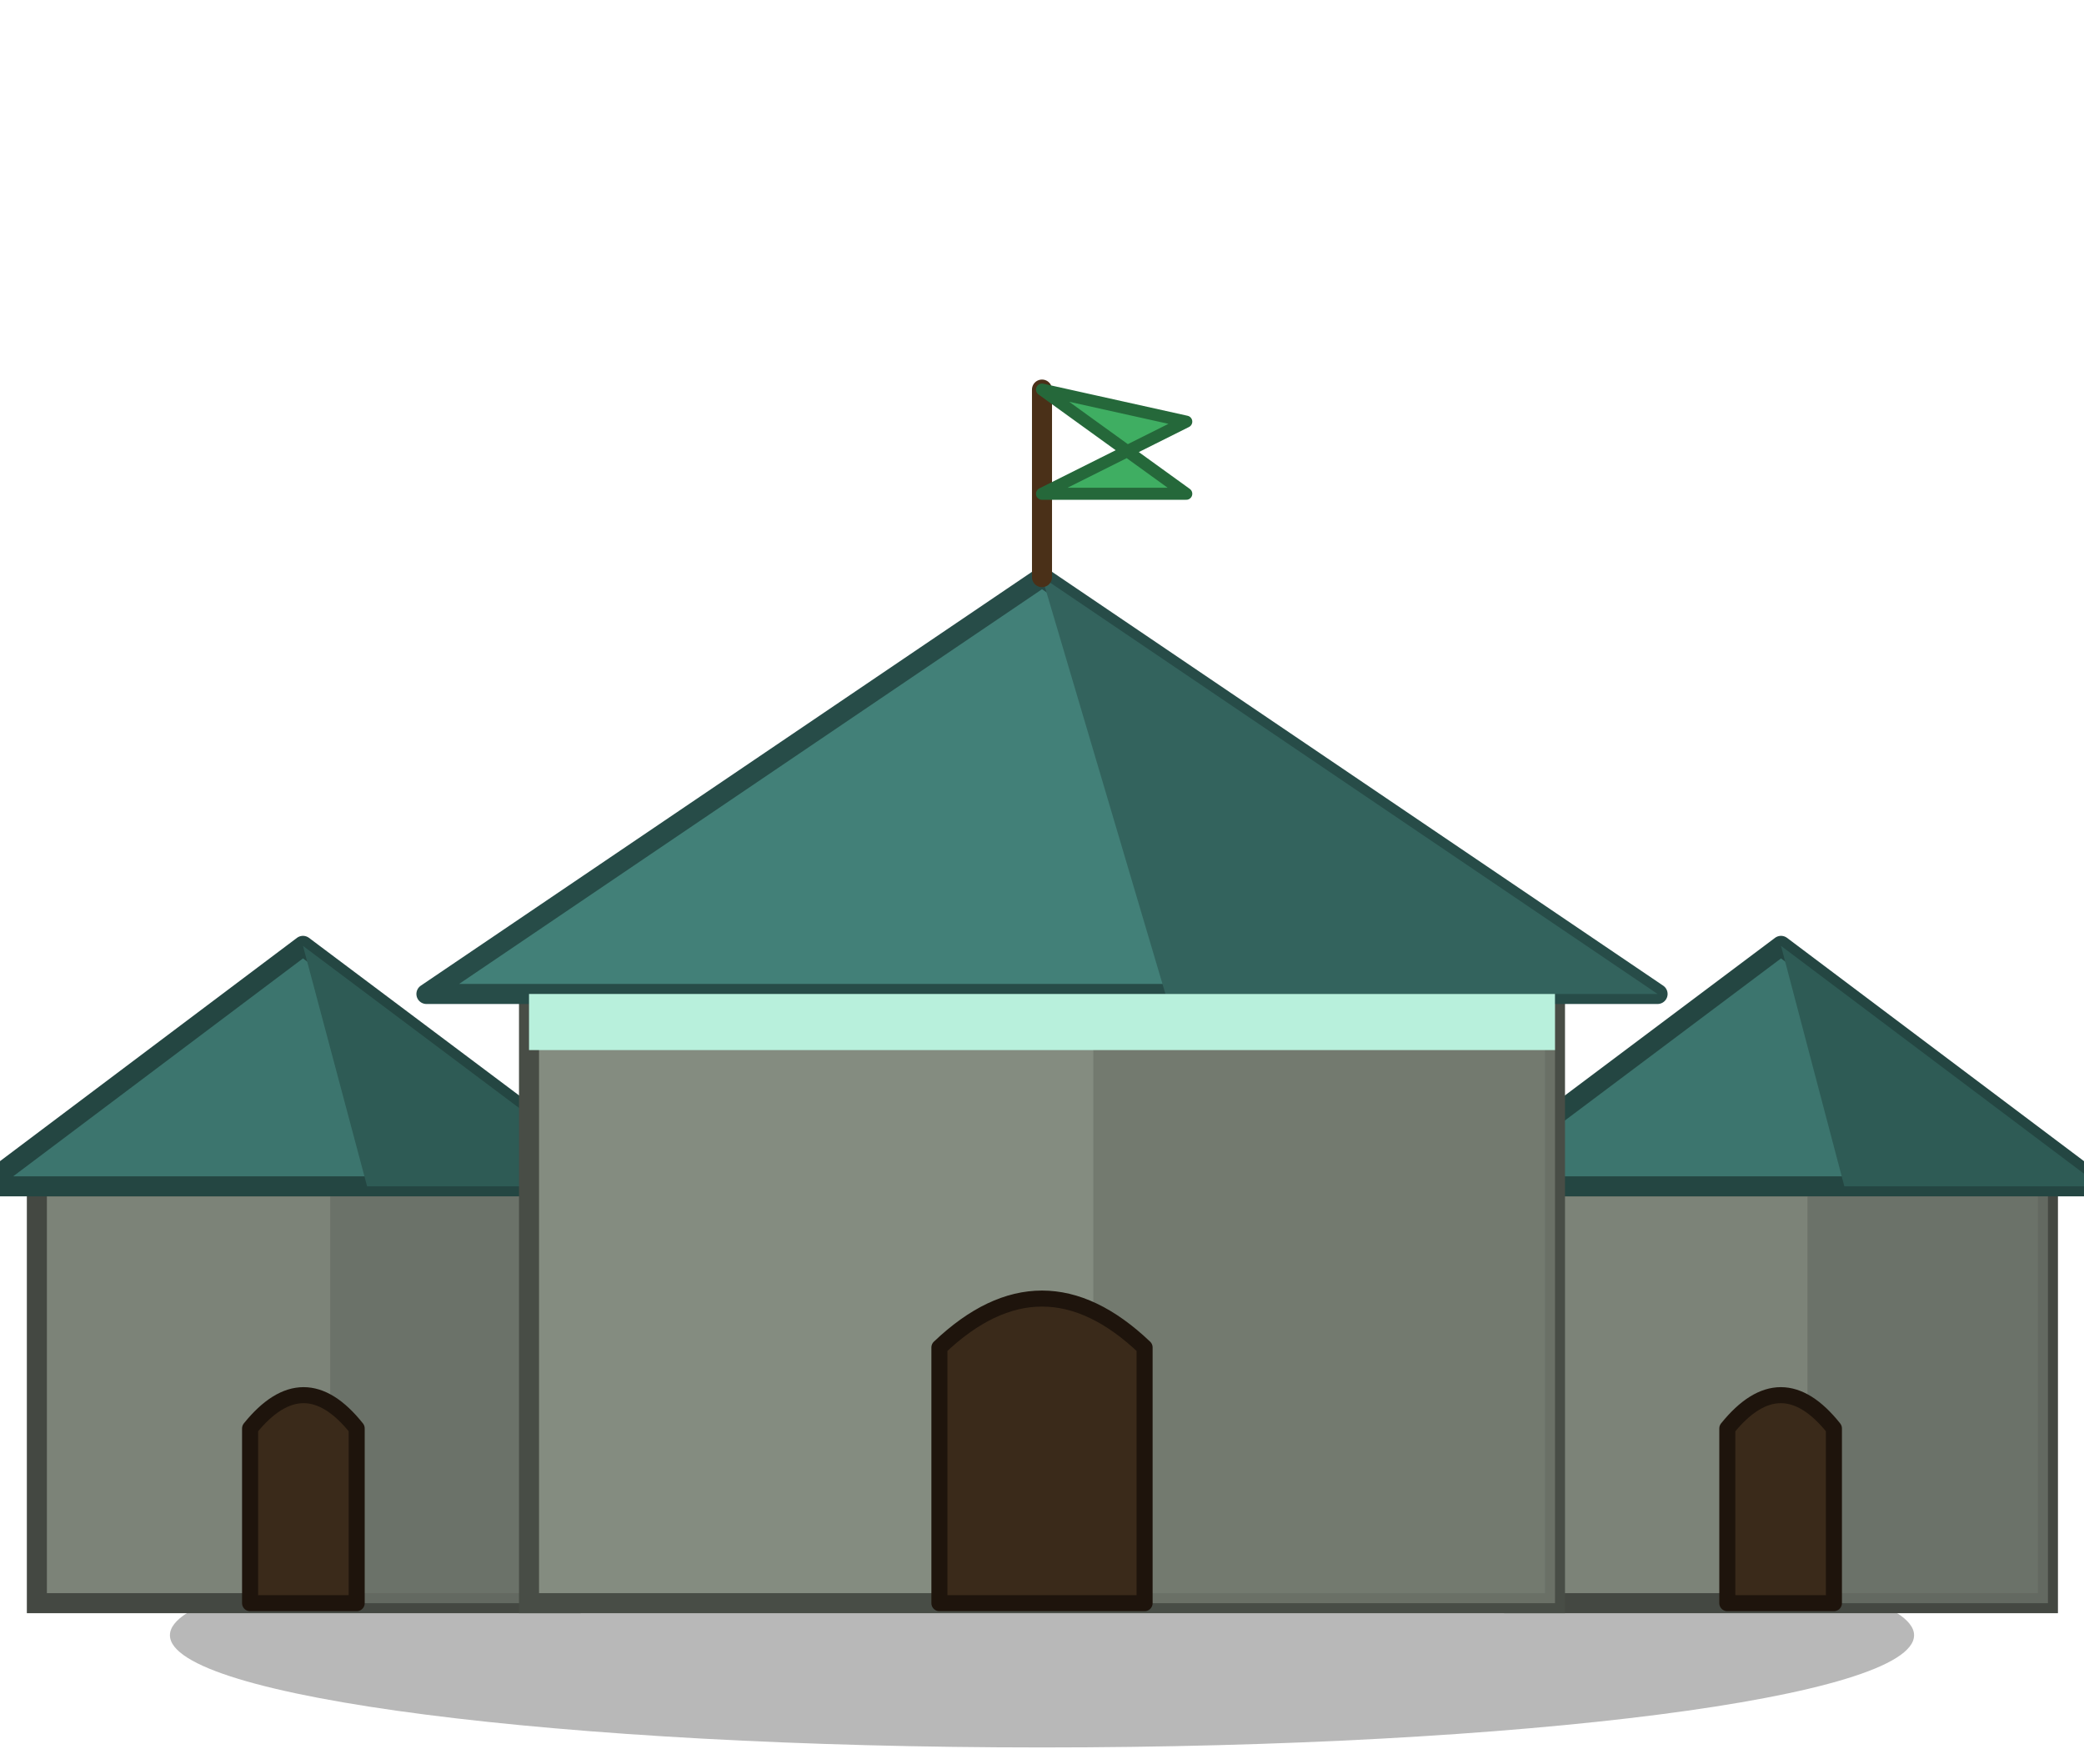
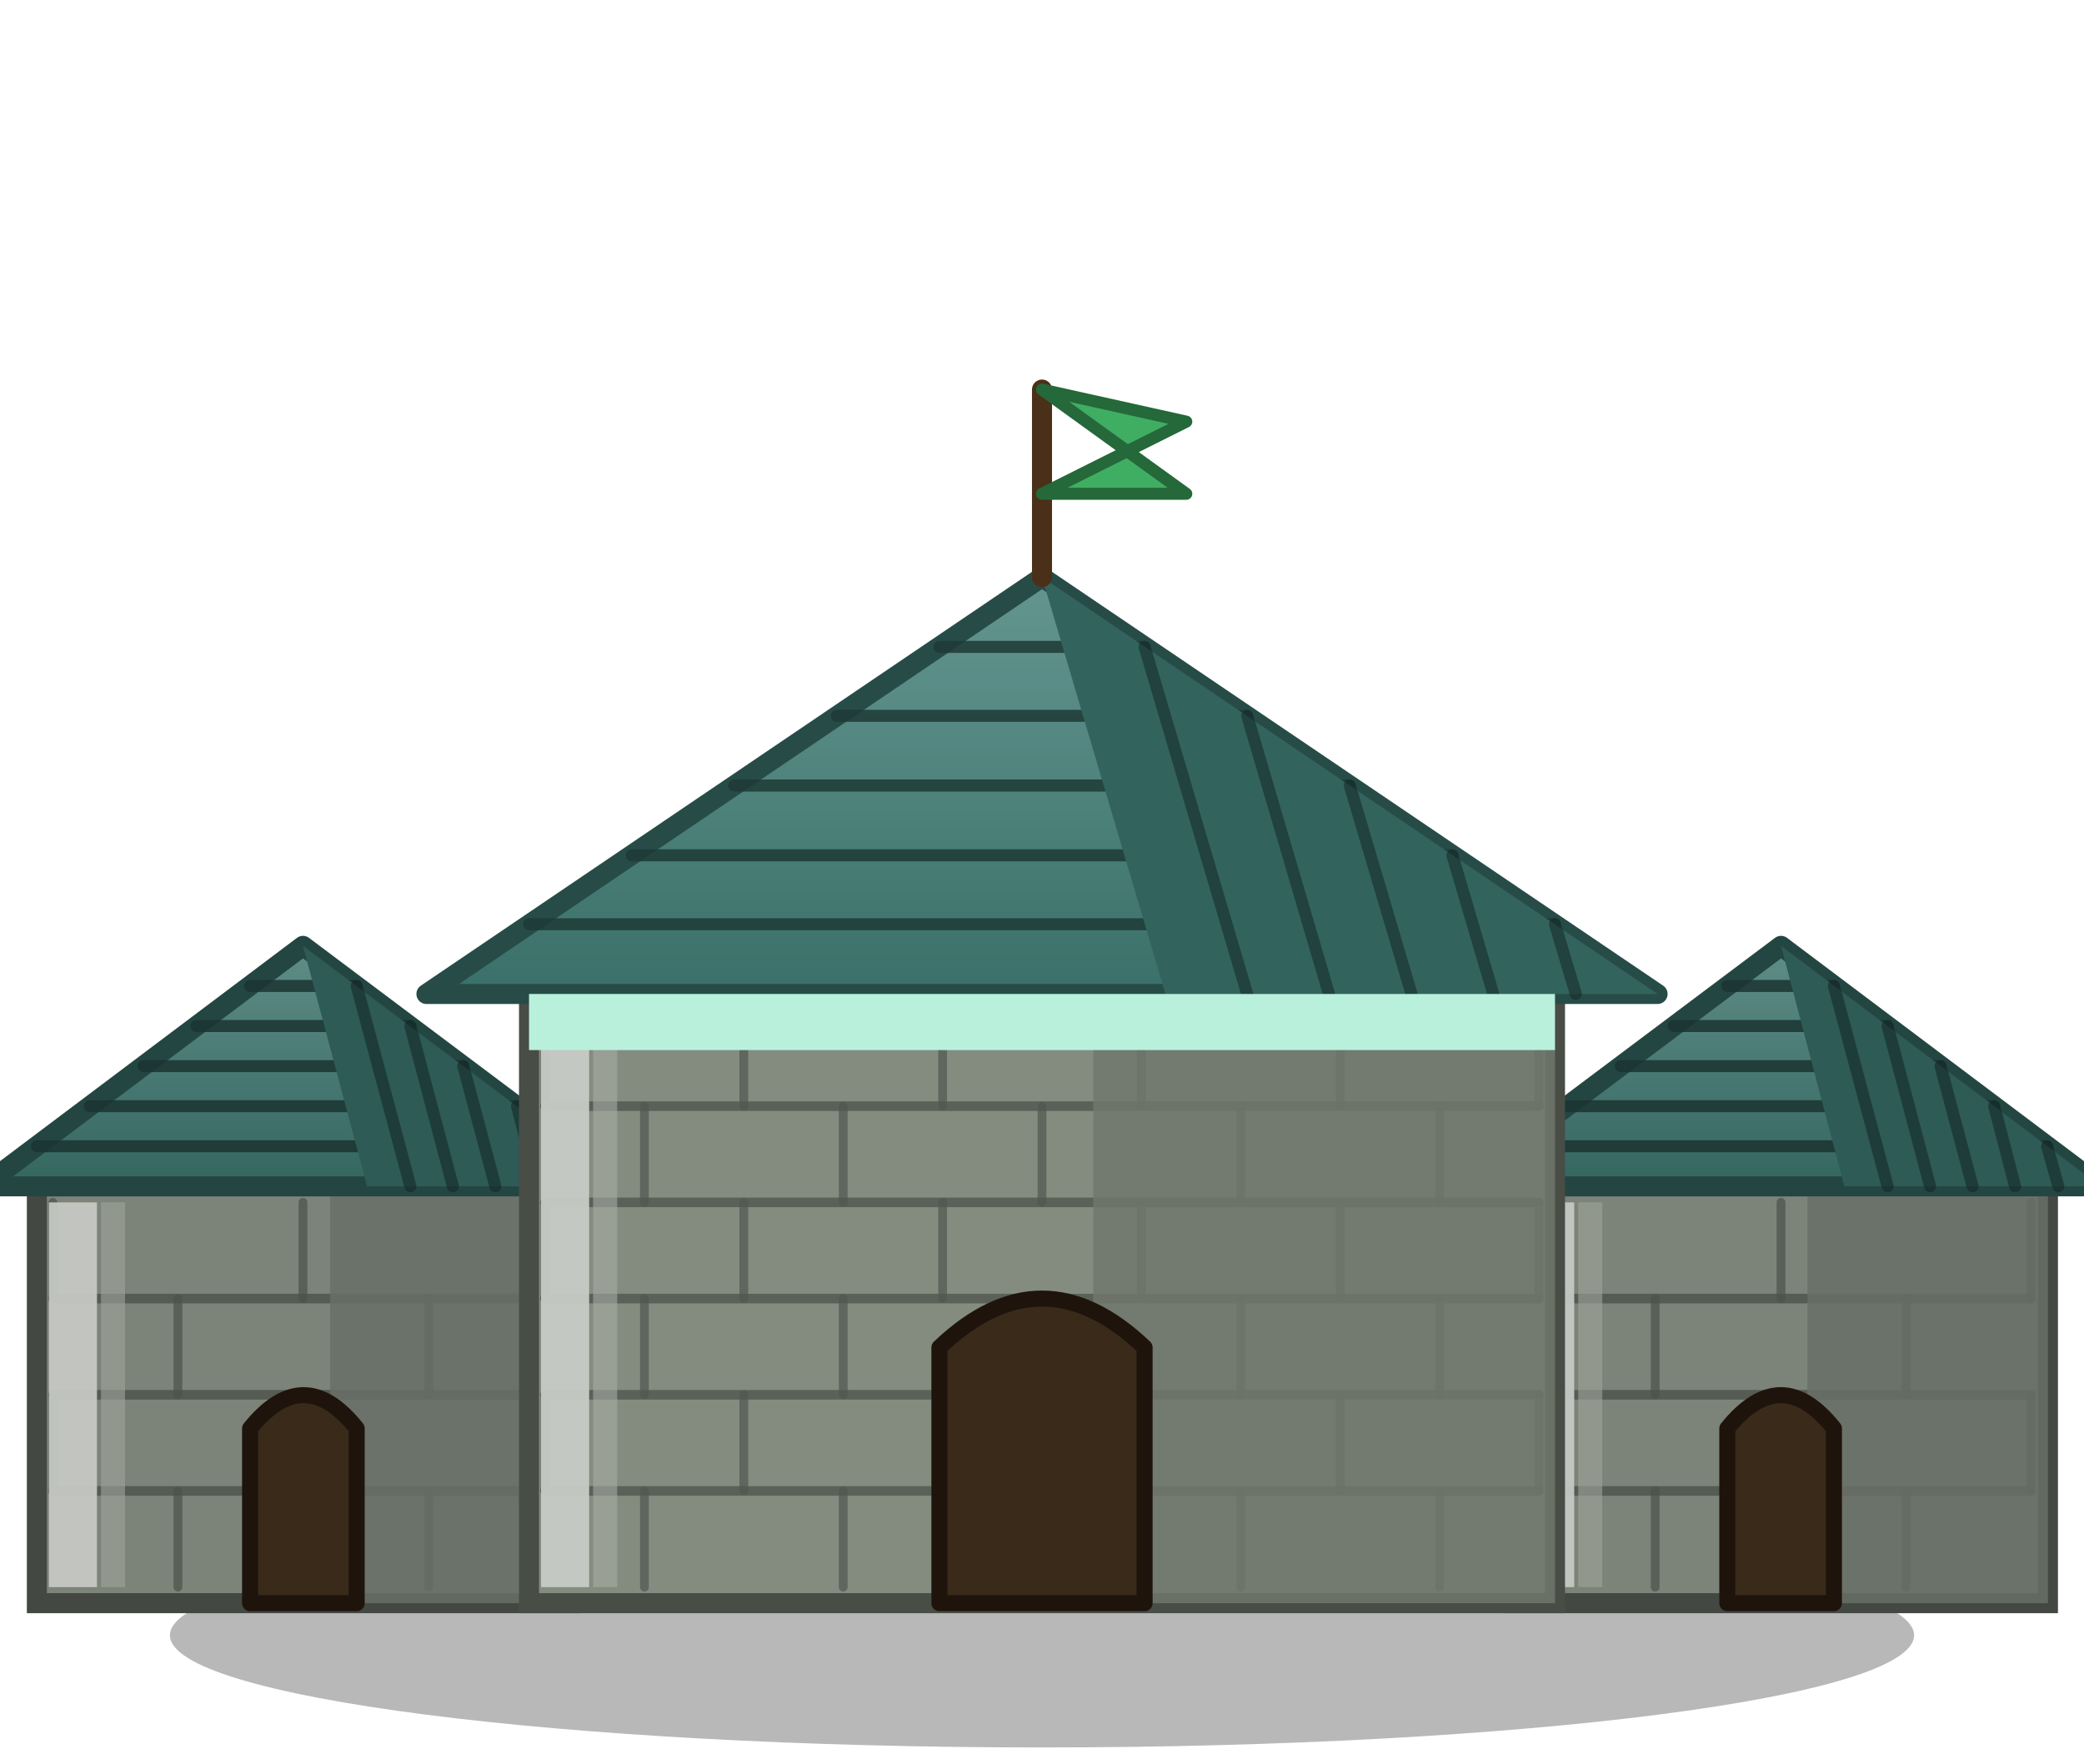
<svg xmlns="http://www.w3.org/2000/svg" width="260" height="220" viewBox="0 0 260 220">
  <ellipse cx="130.0" cy="204.0" rx="108.8" ry="14.0" fill="#000000" opacity="0.28" />
  <rect x="4.6" y="148.0" width="66.6" height="52.0" fill="#7c8378" stroke="#444842" stroke-width="2.5" />
+   <line x1="6.6" y1="162.0" x2="69.1" y2="162.0" stroke="#4c514a" stroke-width="1.2" stroke-linecap="round" opacity="0.8" />
+   <line x1="6.6" y1="174.0" x2="69.1" y2="174.0" stroke="#4c514a" stroke-width="1.2" stroke-linecap="round" opacity="0.8" />
+   <line x1="6.6" y1="186.0" x2="69.1" y2="186.0" stroke="#4c514a" stroke-width="1.2" stroke-linecap="round" opacity="0.8" />
+   <line x1="6.6" y1="150.0" x2="6.6" y2="162.0" stroke="#4c514a" stroke-width="1.1" stroke-linecap="round" opacity="0.7" />
+   <line x1="37.8" y1="150.0" x2="37.8" y2="162.0" stroke="#4c514a" stroke-width="1.1" stroke-linecap="round" opacity="0.7" />
+   <line x1="69.1" y1="150.0" x2="69.1" y2="162.0" stroke="#4c514a" stroke-width="1.1" stroke-linecap="round" opacity="0.7" />
+   <line x1="22.2" y1="162.0" x2="22.2" y2="174.0" stroke="#4c514a" stroke-width="1.1" stroke-linecap="round" opacity="0.7" />
+   <line x1="53.5" y1="162.0" x2="53.5" y2="174.0" stroke="#4c514a" stroke-width="1.1" stroke-linecap="round" opacity="0.7" />
+   <line x1="6.6" y1="174.0" x2="6.6" y2="186.0" stroke="#4c514a" stroke-width="1.1" stroke-linecap="round" opacity="0.7" />
+   <line x1="37.8" y1="174.0" x2="37.8" y2="186.0" stroke="#4c514a" stroke-width="1.1" stroke-linecap="round" opacity="0.7" />
+   <line x1="69.1" y1="174.0" x2="69.1" y2="186.0" stroke="#4c514a" stroke-width="1.1" stroke-linecap="round" opacity="0.7" />
+   <line x1="22.2" y1="186.0" x2="22.2" y2="198.0" stroke="#4c514a" stroke-width="1.1" stroke-linecap="round" opacity="0.7" />
+   <line x1="53.5" y1="186.0" x2="53.5" y2="198.0" stroke="#4c514a" stroke-width="1.1" stroke-linecap="round" opacity="0.7" />
  <rect x="41.2" y="148.0" width="30.0" height="52.0" fill="#696f66" opacity="0.85" />
-   <polygon points="-2.1,148.0 37.8,118.0 77.8,148.0" fill="#3c756e" stroke="#244642" stroke-width="2.5" stroke-linejoin="round" />
+   <rect x="6.1" y="150.0" width="6.0" height="48.0" fill="#c4c7c2" opacity="0.95" />
+   <rect x="12.6" y="150.0" width="3.0" height="48.0" fill="#a0a59d" opacity="0.6" />
+   <defs>
+     <linearGradient id="gr289" x1="0" y1="0" x2="0" y2="1">
+       <stop offset="0" stop-color="#5f8d88" />
+       <stop offset="1" stop-color="#346660" />
+     </linearGradient>
+   </defs>
+   <polygon points="-2.1,148.0 37.8,118.0 77.8,148.0" fill="url(#gr289)" stroke="#244642" stroke-width="2.5" stroke-linejoin="round" />
+   <line x1="4.6" y1="143.0" x2="71.1" y2="143.0" stroke="#1a3431" stroke-width="1.5" stroke-linecap="round" opacity="0.85" />
+   <line x1="11.2" y1="138.0" x2="64.5" y2="138.0" stroke="#1a3431" stroke-width="1.5" stroke-linecap="round" opacity="0.85" />
+   <line x1="17.9" y1="133.0" x2="57.8" y2="133.0" stroke="#1a3431" stroke-width="1.5" stroke-linecap="round" opacity="0.85" />
+   <line x1="24.5" y1="128.0" x2="51.2" y2="128.0" stroke="#1a3431" stroke-width="1.5" stroke-linecap="round" opacity="0.85" />
+   <line x1="31.2" y1="123.0" x2="44.5" y2="123.0" stroke="#1a3431" stroke-width="1.5" stroke-linecap="round" opacity="0.85" />
+   <line x1="7.9" y1="148.0" x2="37.8" y2="118.0" stroke="#1a3431" stroke-width="0" stroke-linecap="round" opacity="0" />
+   <line x1="17.9" y1="148.0" x2="37.8" y2="118.0" stroke="#1a3431" stroke-width="0" stroke-linecap="round" opacity="0" />
+   <line x1="27.9" y1="148.0" x2="37.8" y2="118.0" stroke="#1a3431" stroke-width="0" stroke-linecap="round" opacity="0" />
+   <line x1="37.8" y1="148.0" x2="37.8" y2="118.0" stroke="#1a3431" stroke-width="0" stroke-linecap="round" opacity="0" />
+   <line x1="47.8" y1="148.0" x2="37.8" y2="118.0" stroke="#1a3431" stroke-width="0" stroke-linecap="round" opacity="0" />
+   <line x1="57.8" y1="148.0" x2="37.8" y2="118.0" stroke="#1a3431" stroke-width="0" stroke-linecap="round" opacity="0" />
+   <line x1="67.8" y1="148.0" x2="37.8" y2="118.0" stroke="#1a3431" stroke-width="0" stroke-linecap="round" opacity="0" />
  <polygon points="37.8,118.0 77.8,148.0 45.8,148.0" fill="#2e5b55" />
+   <line x1="44.5" y1="123.0" x2="51.2" y2="148.0" stroke="#142826" stroke-width="1.5" stroke-linecap="round" opacity="0.6" />
+   <line x1="51.2" y1="128.0" x2="56.5" y2="148.0" stroke="#142826" stroke-width="1.5" stroke-linecap="round" opacity="0.6" />
+   <line x1="57.8" y1="133.0" x2="61.8" y2="148.0" stroke="#142826" stroke-width="1.5" stroke-linecap="round" opacity="0.6" />
+   <line x1="64.5" y1="138.0" x2="67.1" y2="148.0" stroke="#142826" stroke-width="1.5" stroke-linecap="round" opacity="0.6" />
+   <line x1="71.1" y1="143.0" x2="72.5" y2="148.0" stroke="#142826" stroke-width="1.5" stroke-linecap="round" opacity="0.6" />
+   <line x1="38.8" y1="121.8" x2="77.8" y2="148.0" stroke="#142826" stroke-width="0" stroke-linecap="round" opacity="0" />
+   <line x1="39.8" y1="125.5" x2="77.8" y2="148.0" stroke="#142826" stroke-width="0" stroke-linecap="round" opacity="0" />
+   <line x1="40.8" y1="129.2" x2="77.8" y2="148.0" stroke="#142826" stroke-width="0" stroke-linecap="round" opacity="0" />
+   <line x1="41.8" y1="133.0" x2="77.8" y2="148.0" stroke="#142826" stroke-width="0" stroke-linecap="round" opacity="0" />
+   <line x1="42.8" y1="136.8" x2="77.8" y2="148.0" stroke="#142826" stroke-width="0" stroke-linecap="round" opacity="0" />
+   <line x1="43.8" y1="140.5" x2="77.8" y2="148.0" stroke="#142826" stroke-width="0" stroke-linecap="round" opacity="0" />
+   <line x1="44.8" y1="144.2" x2="77.8" y2="148.0" stroke="#142826" stroke-width="0" stroke-linecap="round" opacity="0" />
  <path d="M31.2 200.0 v-21.8 q6.7 -8.3 13.3 0 v21.8 z" fill="#3a2a1a" stroke="#1e140c" stroke-width="2" stroke-linejoin="round" stroke-linecap="round" />
  <rect x="188.9" y="148.0" width="66.6" height="52.0" fill="#7c8378" stroke="#444842" stroke-width="2.5" />
+   <line x1="190.9" y1="162.0" x2="253.4" y2="162.0" stroke="#4c514a" stroke-width="1.2" stroke-linecap="round" opacity="0.8" />
+   <line x1="190.9" y1="174.0" x2="253.4" y2="174.0" stroke="#4c514a" stroke-width="1.2" stroke-linecap="round" opacity="0.8" />
+   <line x1="190.9" y1="186.0" x2="253.4" y2="186.0" stroke="#4c514a" stroke-width="1.2" stroke-linecap="round" opacity="0.8" />
+   <line x1="190.9" y1="150.0" x2="190.9" y2="162.0" stroke="#4c514a" stroke-width="1.1" stroke-linecap="round" opacity="0.7" />
+   <line x1="222.2" y1="150.0" x2="222.2" y2="162.0" stroke="#4c514a" stroke-width="1.1" stroke-linecap="round" opacity="0.7" />
+   <line x1="253.4" y1="150.0" x2="253.4" y2="162.0" stroke="#4c514a" stroke-width="1.1" stroke-linecap="round" opacity="0.7" />
+   <line x1="206.5" y1="162.0" x2="206.5" y2="174.0" stroke="#4c514a" stroke-width="1.1" stroke-linecap="round" opacity="0.7" />
+   <line x1="237.8" y1="162.0" x2="237.8" y2="174.0" stroke="#4c514a" stroke-width="1.1" stroke-linecap="round" opacity="0.7" />
+   <line x1="190.9" y1="174.0" x2="190.9" y2="186.0" stroke="#4c514a" stroke-width="1.1" stroke-linecap="round" opacity="0.7" />
+   <line x1="222.2" y1="174.0" x2="222.2" y2="186.0" stroke="#4c514a" stroke-width="1.1" stroke-linecap="round" opacity="0.7" />
+   <line x1="253.4" y1="174.0" x2="253.4" y2="186.0" stroke="#4c514a" stroke-width="1.1" stroke-linecap="round" opacity="0.7" />
+   <line x1="206.5" y1="186.0" x2="206.5" y2="198.0" stroke="#4c514a" stroke-width="1.1" stroke-linecap="round" opacity="0.7" />
+   <line x1="237.8" y1="186.0" x2="237.8" y2="198.0" stroke="#4c514a" stroke-width="1.1" stroke-linecap="round" opacity="0.7" />
  <rect x="225.5" y="148.0" width="30.0" height="52.0" fill="#696f66" opacity="0.85" />
-   <polygon points="182.2,148.0 222.2,118.0 262.1,148.0" fill="#3c756e" stroke="#244642" stroke-width="2.5" stroke-linejoin="round" />
+   <rect x="190.4" y="150.0" width="6.0" height="48.0" fill="#c4c7c2" opacity="0.95" />
+   <rect x="196.9" y="150.0" width="3.0" height="48.0" fill="#a0a59d" opacity="0.6" />
+   <defs>
+     <linearGradient id="gr290" x1="0" y1="0" x2="0" y2="1">
+       <stop offset="0" stop-color="#5f8d88" />
+       <stop offset="1" stop-color="#346660" />
+     </linearGradient>
+   </defs>
+   <polygon points="182.2,148.0 222.2,118.0 262.1,148.0" fill="url(#gr290)" stroke="#244642" stroke-width="2.5" stroke-linejoin="round" />
+   <line x1="188.9" y1="143.0" x2="255.4" y2="143.0" stroke="#1a3431" stroke-width="1.5" stroke-linecap="round" opacity="0.85" />
+   <line x1="195.5" y1="138.0" x2="248.8" y2="138.0" stroke="#1a3431" stroke-width="1.5" stroke-linecap="round" opacity="0.85" />
+   <line x1="202.2" y1="133.0" x2="242.1" y2="133.0" stroke="#1a3431" stroke-width="1.5" stroke-linecap="round" opacity="0.85" />
+   <line x1="208.8" y1="128.0" x2="235.5" y2="128.0" stroke="#1a3431" stroke-width="1.5" stroke-linecap="round" opacity="0.85" />
+   <line x1="215.5" y1="123.0" x2="228.8" y2="123.0" stroke="#1a3431" stroke-width="1.5" stroke-linecap="round" opacity="0.85" />
+   <line x1="192.2" y1="148.0" x2="222.2" y2="118.0" stroke="#1a3431" stroke-width="0" stroke-linecap="round" opacity="0" />
+   <line x1="202.2" y1="148.0" x2="222.2" y2="118.0" stroke="#1a3431" stroke-width="0" stroke-linecap="round" opacity="0" />
+   <line x1="212.2" y1="148.0" x2="222.2" y2="118.0" stroke="#1a3431" stroke-width="0" stroke-linecap="round" opacity="0" />
+   <line x1="222.2" y1="148.0" x2="222.2" y2="118.0" stroke="#1a3431" stroke-width="0" stroke-linecap="round" opacity="0" />
+   <line x1="232.1" y1="148.0" x2="222.2" y2="118.0" stroke="#1a3431" stroke-width="0" stroke-linecap="round" opacity="0" />
+   <line x1="242.1" y1="148.0" x2="222.2" y2="118.0" stroke="#1a3431" stroke-width="0" stroke-linecap="round" opacity="0" />
+   <line x1="252.1" y1="148.0" x2="222.2" y2="118.0" stroke="#1a3431" stroke-width="0" stroke-linecap="round" opacity="0" />
  <polygon points="222.2,118.0 262.1,148.0 230.1,148.0" fill="#2e5b55" />
+   <line x1="228.8" y1="123.0" x2="235.5" y2="148.0" stroke="#142826" stroke-width="1.5" stroke-linecap="round" opacity="0.6" />
+   <line x1="235.5" y1="128.0" x2="240.8" y2="148.0" stroke="#142826" stroke-width="1.5" stroke-linecap="round" opacity="0.6" />
+   <line x1="242.1" y1="133.0" x2="246.1" y2="148.0" stroke="#142826" stroke-width="1.5" stroke-linecap="round" opacity="0.6" />
+   <line x1="248.8" y1="138.0" x2="251.4" y2="148.0" stroke="#142826" stroke-width="1.5" stroke-linecap="round" opacity="0.6" />
+   <line x1="255.4" y1="143.0" x2="256.8" y2="148.0" stroke="#142826" stroke-width="1.5" stroke-linecap="round" opacity="0.6" />
+   <line x1="223.2" y1="121.8" x2="262.1" y2="148.0" stroke="#142826" stroke-width="0" stroke-linecap="round" opacity="0" />
+   <line x1="224.2" y1="125.5" x2="262.1" y2="148.0" stroke="#142826" stroke-width="0" stroke-linecap="round" opacity="0" />
+   <line x1="225.2" y1="129.2" x2="262.1" y2="148.0" stroke="#142826" stroke-width="0" stroke-linecap="round" opacity="0" />
+   <line x1="226.2" y1="133.0" x2="262.1" y2="148.0" stroke="#142826" stroke-width="0" stroke-linecap="round" opacity="0" />
+   <line x1="227.2" y1="136.8" x2="262.1" y2="148.0" stroke="#142826" stroke-width="0" stroke-linecap="round" opacity="0" />
+   <line x1="228.2" y1="140.5" x2="262.1" y2="148.0" stroke="#142826" stroke-width="0" stroke-linecap="round" opacity="0" />
+   <line x1="229.1" y1="144.2" x2="262.1" y2="148.0" stroke="#142826" stroke-width="0" stroke-linecap="round" opacity="0" />
  <path d="M215.5 200.0 v-21.8 q6.7 -8.3 13.3 0 v21.8 z" fill="#3a2a1a" stroke="#1e140c" stroke-width="2" stroke-linejoin="round" stroke-linecap="round" />
  <rect x="66.0" y="124.0" width="128.0" height="76.0" fill="#848c80" stroke="#484d46" stroke-width="2.5" />
+   <line x1="68.0" y1="138.0" x2="192.0" y2="138.0" stroke="#51564f" stroke-width="1.2" stroke-linecap="round" opacity="0.8" />
+   <line x1="68.0" y1="150.0" x2="192.0" y2="150.0" stroke="#51564f" stroke-width="1.2" stroke-linecap="round" opacity="0.8" />
+   <line x1="68.0" y1="162.0" x2="192.0" y2="162.0" stroke="#51564f" stroke-width="1.2" stroke-linecap="round" opacity="0.8" />
+   <line x1="68.0" y1="174.0" x2="192.0" y2="174.0" stroke="#51564f" stroke-width="1.2" stroke-linecap="round" opacity="0.8" />
+   <line x1="68.0" y1="186.0" x2="192.0" y2="186.0" stroke="#51564f" stroke-width="1.2" stroke-linecap="round" opacity="0.8" />
+   <line x1="68.0" y1="126.0" x2="68.0" y2="138.0" stroke="#51564f" stroke-width="1.1" stroke-linecap="round" opacity="0.7" />
+   <line x1="92.8" y1="126.0" x2="92.8" y2="138.0" stroke="#51564f" stroke-width="1.1" stroke-linecap="round" opacity="0.7" />
+   <line x1="117.6" y1="126.0" x2="117.6" y2="138.0" stroke="#51564f" stroke-width="1.1" stroke-linecap="round" opacity="0.7" />
+   <line x1="142.4" y1="126.0" x2="142.4" y2="138.0" stroke="#51564f" stroke-width="1.1" stroke-linecap="round" opacity="0.7" />
+   <line x1="167.2" y1="126.0" x2="167.2" y2="138.0" stroke="#51564f" stroke-width="1.1" stroke-linecap="round" opacity="0.7" />
+   <line x1="192.0" y1="126.0" x2="192.0" y2="138.0" stroke="#51564f" stroke-width="1.1" stroke-linecap="round" opacity="0.7" />
+   <line x1="80.4" y1="138.0" x2="80.4" y2="150.0" stroke="#51564f" stroke-width="1.1" stroke-linecap="round" opacity="0.7" />
+   <line x1="105.2" y1="138.0" x2="105.2" y2="150.0" stroke="#51564f" stroke-width="1.1" stroke-linecap="round" opacity="0.7" />
+   <line x1="130.0" y1="138.0" x2="130.0" y2="150.0" stroke="#51564f" stroke-width="1.1" stroke-linecap="round" opacity="0.7" />
+   <line x1="154.8" y1="138.0" x2="154.8" y2="150.0" stroke="#51564f" stroke-width="1.1" stroke-linecap="round" opacity="0.7" />
+   <line x1="179.6" y1="138.0" x2="179.6" y2="150.0" stroke="#51564f" stroke-width="1.1" stroke-linecap="round" opacity="0.7" />
+   <line x1="68.0" y1="150.0" x2="68.0" y2="162.0" stroke="#51564f" stroke-width="1.1" stroke-linecap="round" opacity="0.7" />
+   <line x1="92.8" y1="150.0" x2="92.8" y2="162.0" stroke="#51564f" stroke-width="1.1" stroke-linecap="round" opacity="0.7" />
+   <line x1="117.6" y1="150.0" x2="117.6" y2="162.0" stroke="#51564f" stroke-width="1.1" stroke-linecap="round" opacity="0.7" />
+   <line x1="142.4" y1="150.0" x2="142.4" y2="162.0" stroke="#51564f" stroke-width="1.1" stroke-linecap="round" opacity="0.7" />
+   <line x1="167.2" y1="150.0" x2="167.2" y2="162.0" stroke="#51564f" stroke-width="1.1" stroke-linecap="round" opacity="0.7" />
+   <line x1="192.0" y1="150.0" x2="192.0" y2="162.0" stroke="#51564f" stroke-width="1.1" stroke-linecap="round" opacity="0.7" />
+   <line x1="80.4" y1="162.0" x2="80.4" y2="174.0" stroke="#51564f" stroke-width="1.1" stroke-linecap="round" opacity="0.7" />
+   <line x1="105.2" y1="162.0" x2="105.2" y2="174.0" stroke="#51564f" stroke-width="1.1" stroke-linecap="round" opacity="0.7" />
+   <line x1="130.0" y1="162.0" x2="130.0" y2="174.0" stroke="#51564f" stroke-width="1.1" stroke-linecap="round" opacity="0.7" />
+   <line x1="154.8" y1="162.0" x2="154.8" y2="174.0" stroke="#51564f" stroke-width="1.1" stroke-linecap="round" opacity="0.7" />
+   <line x1="179.6" y1="162.0" x2="179.6" y2="174.0" stroke="#51564f" stroke-width="1.1" stroke-linecap="round" opacity="0.7" />
+   <line x1="68.0" y1="174.0" x2="68.0" y2="186.0" stroke="#51564f" stroke-width="1.1" stroke-linecap="round" opacity="0.7" />
+   <line x1="92.8" y1="174.0" x2="92.8" y2="186.0" stroke="#51564f" stroke-width="1.1" stroke-linecap="round" opacity="0.7" />
+   <line x1="117.6" y1="174.0" x2="117.6" y2="186.0" stroke="#51564f" stroke-width="1.1" stroke-linecap="round" opacity="0.7" />
+   <line x1="142.4" y1="174.0" x2="142.4" y2="186.0" stroke="#51564f" stroke-width="1.1" stroke-linecap="round" opacity="0.7" />
+   <line x1="167.2" y1="174.0" x2="167.2" y2="186.0" stroke="#51564f" stroke-width="1.1" stroke-linecap="round" opacity="0.7" />
+   <line x1="192.0" y1="174.0" x2="192.0" y2="186.0" stroke="#51564f" stroke-width="1.1" stroke-linecap="round" opacity="0.7" />
+   <line x1="80.4" y1="186.0" x2="80.4" y2="198.0" stroke="#51564f" stroke-width="1.1" stroke-linecap="round" opacity="0.7" />
+   <line x1="105.2" y1="186.0" x2="105.2" y2="198.0" stroke="#51564f" stroke-width="1.1" stroke-linecap="round" opacity="0.7" />
+   <line x1="130.0" y1="186.0" x2="130.0" y2="198.0" stroke="#51564f" stroke-width="1.1" stroke-linecap="round" opacity="0.7" />
+   <line x1="154.8" y1="186.0" x2="154.8" y2="198.0" stroke="#51564f" stroke-width="1.1" stroke-linecap="round" opacity="0.7" />
+   <line x1="179.6" y1="186.0" x2="179.6" y2="198.0" stroke="#51564f" stroke-width="1.1" stroke-linecap="round" opacity="0.7" />
  <rect x="136.4" y="124.0" width="57.6" height="76.0" fill="#70776c" opacity="0.85" />
-   <polygon points="53.2,124.0 130.0,72.0 206.8,124.0" fill="#428078" stroke="#274c48" stroke-width="2.5" stroke-linejoin="round" />
+   <rect x="67.5" y="126.0" width="6.0" height="72.0" fill="#c7cbc5" opacity="0.95" />
+   <rect x="74.0" y="126.0" width="3.0" height="72.0" fill="#a6aca3" opacity="0.6" />
+   <defs>
+     <linearGradient id="gr291" x1="0" y1="0" x2="0" y2="1">
+       <stop offset="0" stop-color="#649690" />
+       <stop offset="1" stop-color="#3a7069" />
+     </linearGradient>
+   </defs>
+   <polygon points="53.2,124.0 130.0,72.0 206.8,124.0" fill="url(#gr291)" stroke="#274c48" stroke-width="2.5" stroke-linejoin="round" />
+   <line x1="66.0" y1="115.3" x2="194.0" y2="115.3" stroke="#1d3935" stroke-width="1.5" stroke-linecap="round" opacity="0.85" />
+   <line x1="78.8" y1="106.7" x2="181.2" y2="106.7" stroke="#1d3935" stroke-width="1.5" stroke-linecap="round" opacity="0.85" />
+   <line x1="91.6" y1="98.0" x2="168.4" y2="98.0" stroke="#1d3935" stroke-width="1.5" stroke-linecap="round" opacity="0.85" />
+   <line x1="104.4" y1="89.3" x2="155.6" y2="89.3" stroke="#1d3935" stroke-width="1.5" stroke-linecap="round" opacity="0.85" />
+   <line x1="117.2" y1="80.7" x2="142.8" y2="80.7" stroke="#1d3935" stroke-width="1.5" stroke-linecap="round" opacity="0.85" />
+   <line x1="72.4" y1="124.0" x2="130.0" y2="72.0" stroke="#1d3935" stroke-width="0" stroke-linecap="round" opacity="0" />
+   <line x1="91.6" y1="124.0" x2="130.0" y2="72.0" stroke="#1d3935" stroke-width="0" stroke-linecap="round" opacity="0" />
+   <line x1="110.8" y1="124.0" x2="130.0" y2="72.0" stroke="#1d3935" stroke-width="0" stroke-linecap="round" opacity="0" />
+   <line x1="130.0" y1="124.0" x2="130.0" y2="72.0" stroke="#1d3935" stroke-width="0" stroke-linecap="round" opacity="0" />
+   <line x1="149.2" y1="124.0" x2="130.0" y2="72.0" stroke="#1d3935" stroke-width="0" stroke-linecap="round" opacity="0" />
+   <line x1="168.4" y1="124.0" x2="130.0" y2="72.0" stroke="#1d3935" stroke-width="0" stroke-linecap="round" opacity="0" />
+   <line x1="187.6" y1="124.0" x2="130.0" y2="72.0" stroke="#1d3935" stroke-width="0" stroke-linecap="round" opacity="0" />
  <polygon points="130.0,72.0 206.8,124.0 145.4,124.0" fill="#33635d" />
+   <line x1="142.8" y1="80.7" x2="155.6" y2="124.0" stroke="#162c29" stroke-width="1.5" stroke-linecap="round" opacity="0.6" />
+   <line x1="155.6" y1="89.3" x2="165.8" y2="124.0" stroke="#162c29" stroke-width="1.5" stroke-linecap="round" opacity="0.6" />
+   <line x1="168.4" y1="98.0" x2="176.1" y2="124.0" stroke="#162c29" stroke-width="1.5" stroke-linecap="round" opacity="0.6" />
+   <line x1="181.2" y1="106.7" x2="186.3" y2="124.0" stroke="#162c29" stroke-width="1.5" stroke-linecap="round" opacity="0.6" />
+   <line x1="194.0" y1="115.3" x2="196.6" y2="124.0" stroke="#162c29" stroke-width="1.5" stroke-linecap="round" opacity="0.6" />
+   <line x1="131.9" y1="78.5" x2="206.8" y2="124.0" stroke="#162c29" stroke-width="0" stroke-linecap="round" opacity="0" />
+   <line x1="133.8" y1="85.0" x2="206.8" y2="124.0" stroke="#162c29" stroke-width="0" stroke-linecap="round" opacity="0" />
+   <line x1="135.8" y1="91.5" x2="206.8" y2="124.0" stroke="#162c29" stroke-width="0" stroke-linecap="round" opacity="0" />
+   <line x1="137.7" y1="98.0" x2="206.8" y2="124.0" stroke="#162c29" stroke-width="0" stroke-linecap="round" opacity="0" />
+   <line x1="139.6" y1="104.5" x2="206.8" y2="124.0" stroke="#162c29" stroke-width="0" stroke-linecap="round" opacity="0" />
+   <line x1="141.5" y1="111.0" x2="206.8" y2="124.0" stroke="#162c29" stroke-width="0" stroke-linecap="round" opacity="0" />
+   <line x1="143.4" y1="117.5" x2="206.8" y2="124.0" stroke="#162c29" stroke-width="0" stroke-linecap="round" opacity="0" />
  <path d="M117.2 200.0 v-31.9 q12.8 -12.2 25.6 0 v31.9 z" fill="#3a2a1a" stroke="#1e140c" stroke-width="2" stroke-linejoin="round" stroke-linecap="round" />
  <rect x="66.0" y="124.0" width="128.0" height="7.0" fill="#b8f0dc" />
  <line x1="130.0" y1="72.0" x2="130.0" y2="48.6" stroke="#4a3018" stroke-width="2.5" stroke-linecap="round" />
  <path d="M130.0 48.6 l18.0 4 l-18.0 9 l18.0 0 z" fill="#3fae62" stroke="#25683a" stroke-width="1.5" stroke-linejoin="round" stroke-linecap="round" />
</svg>
